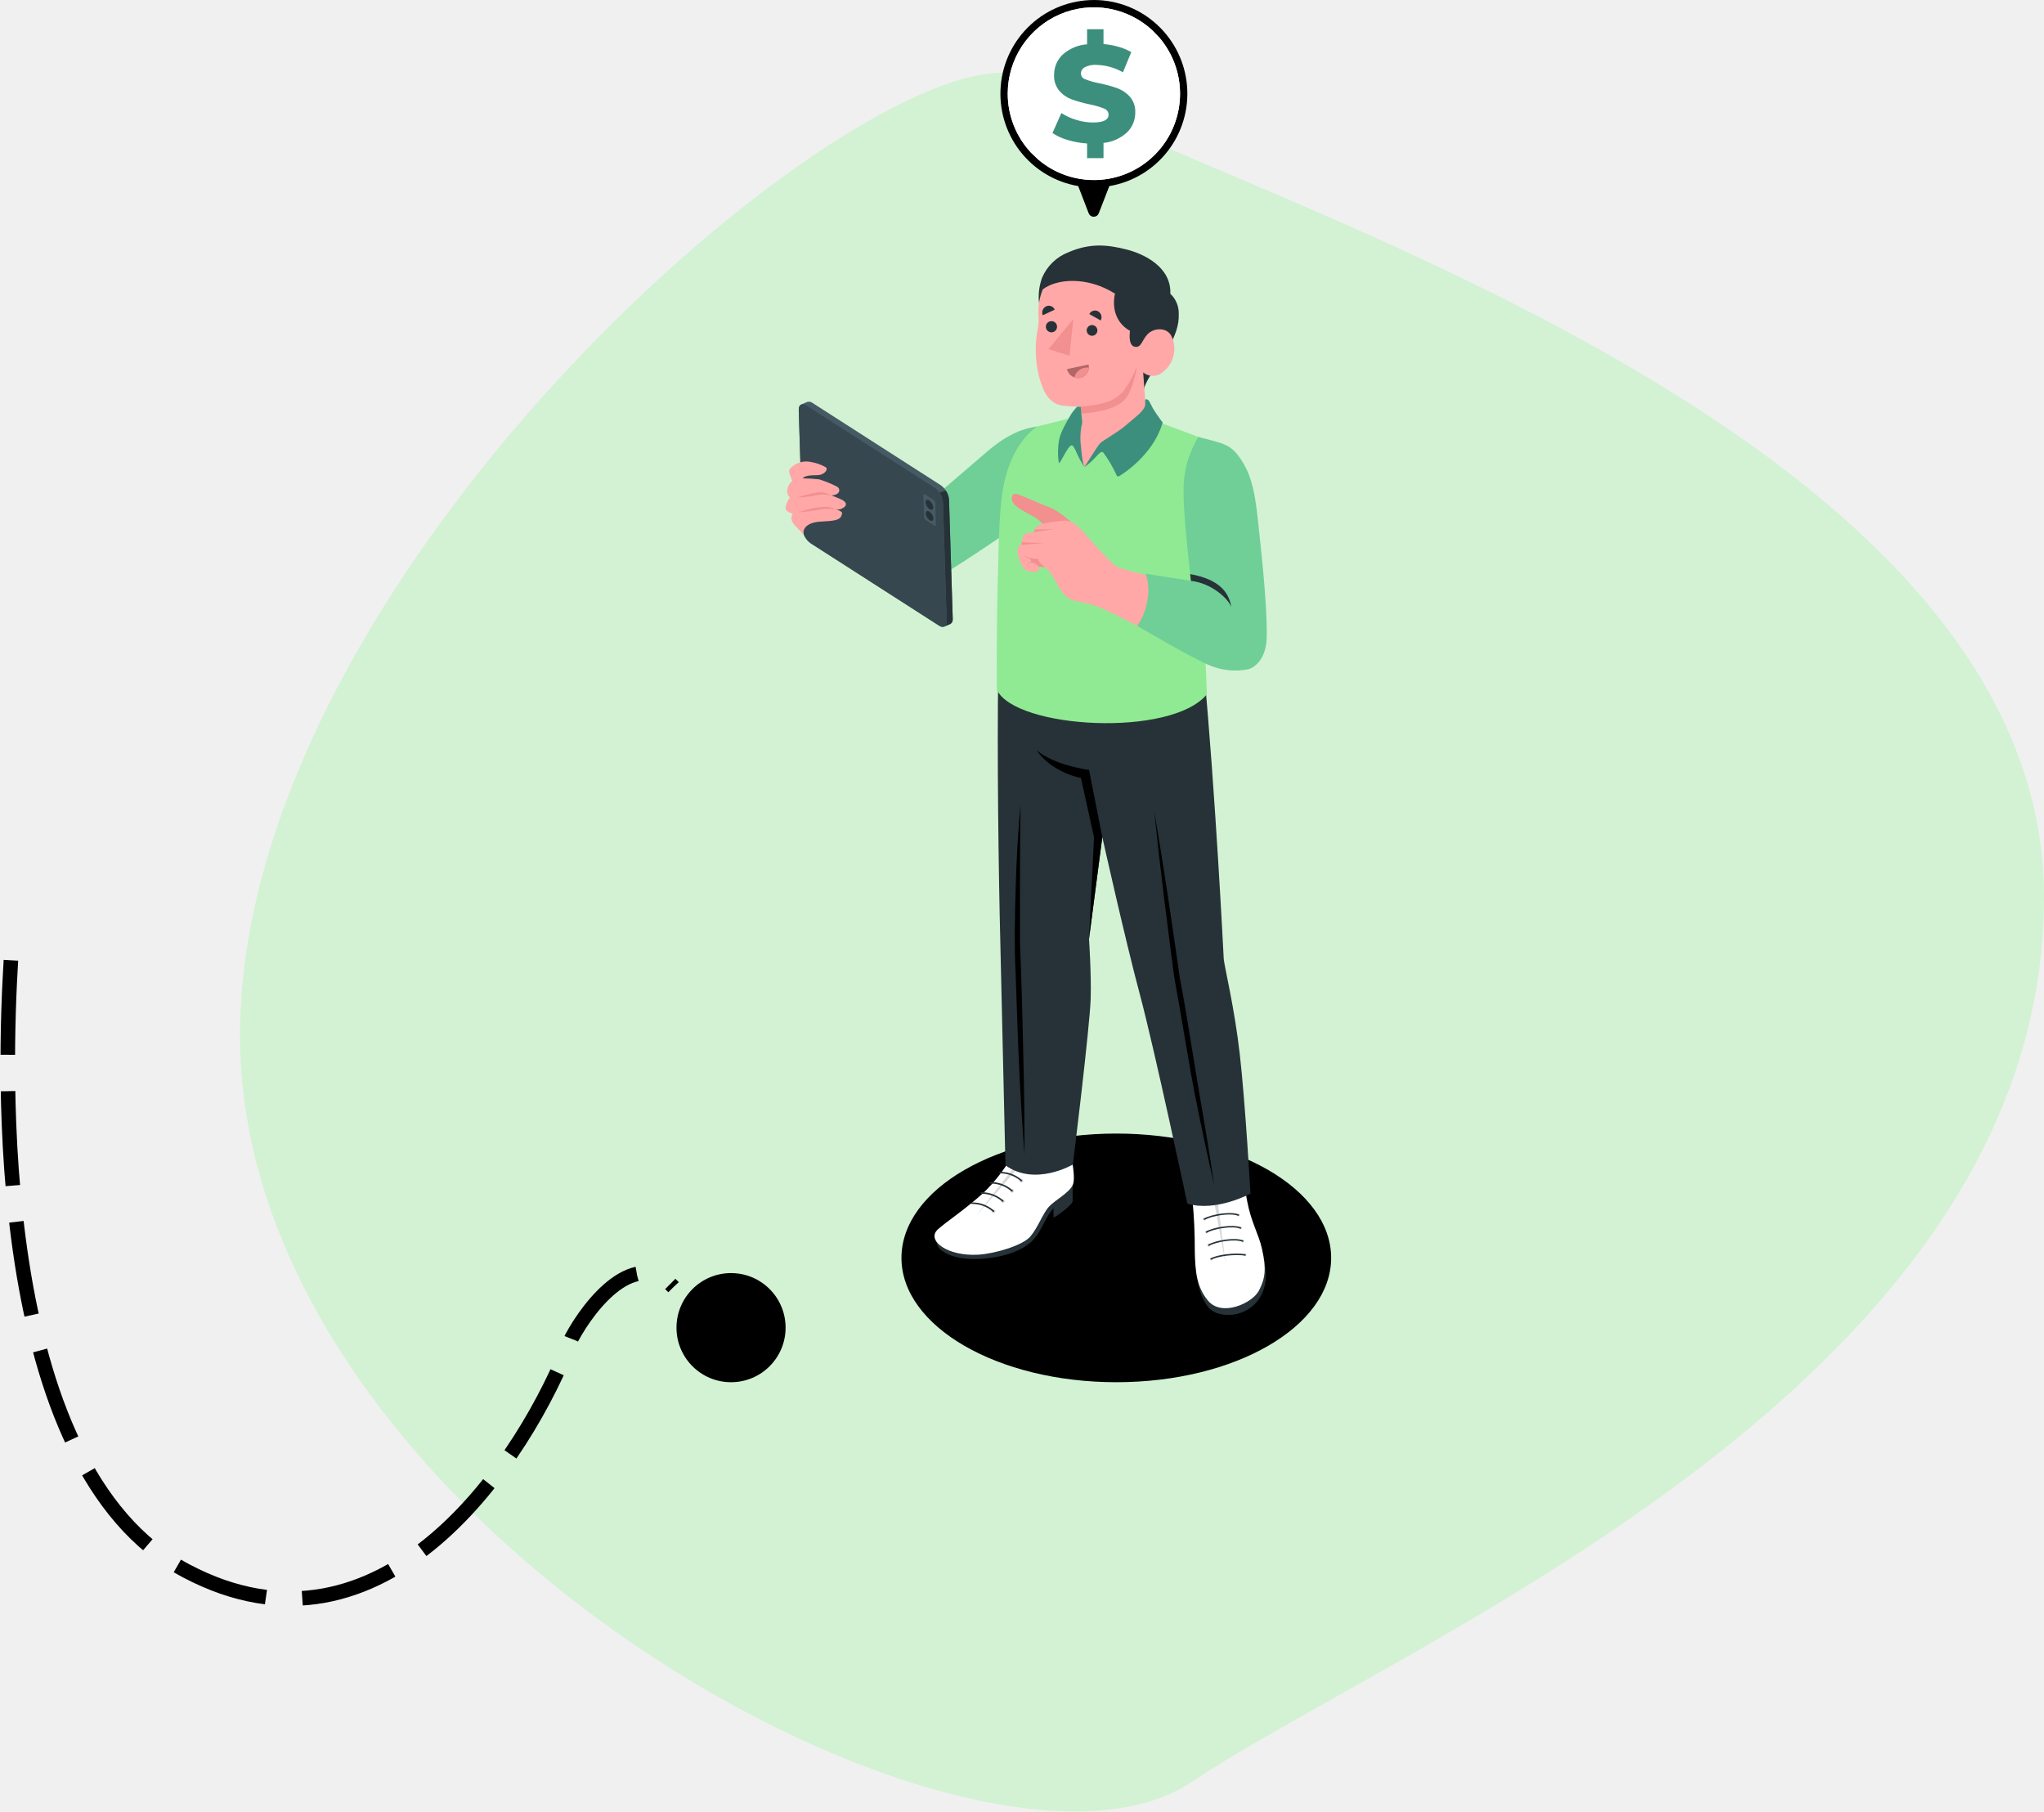
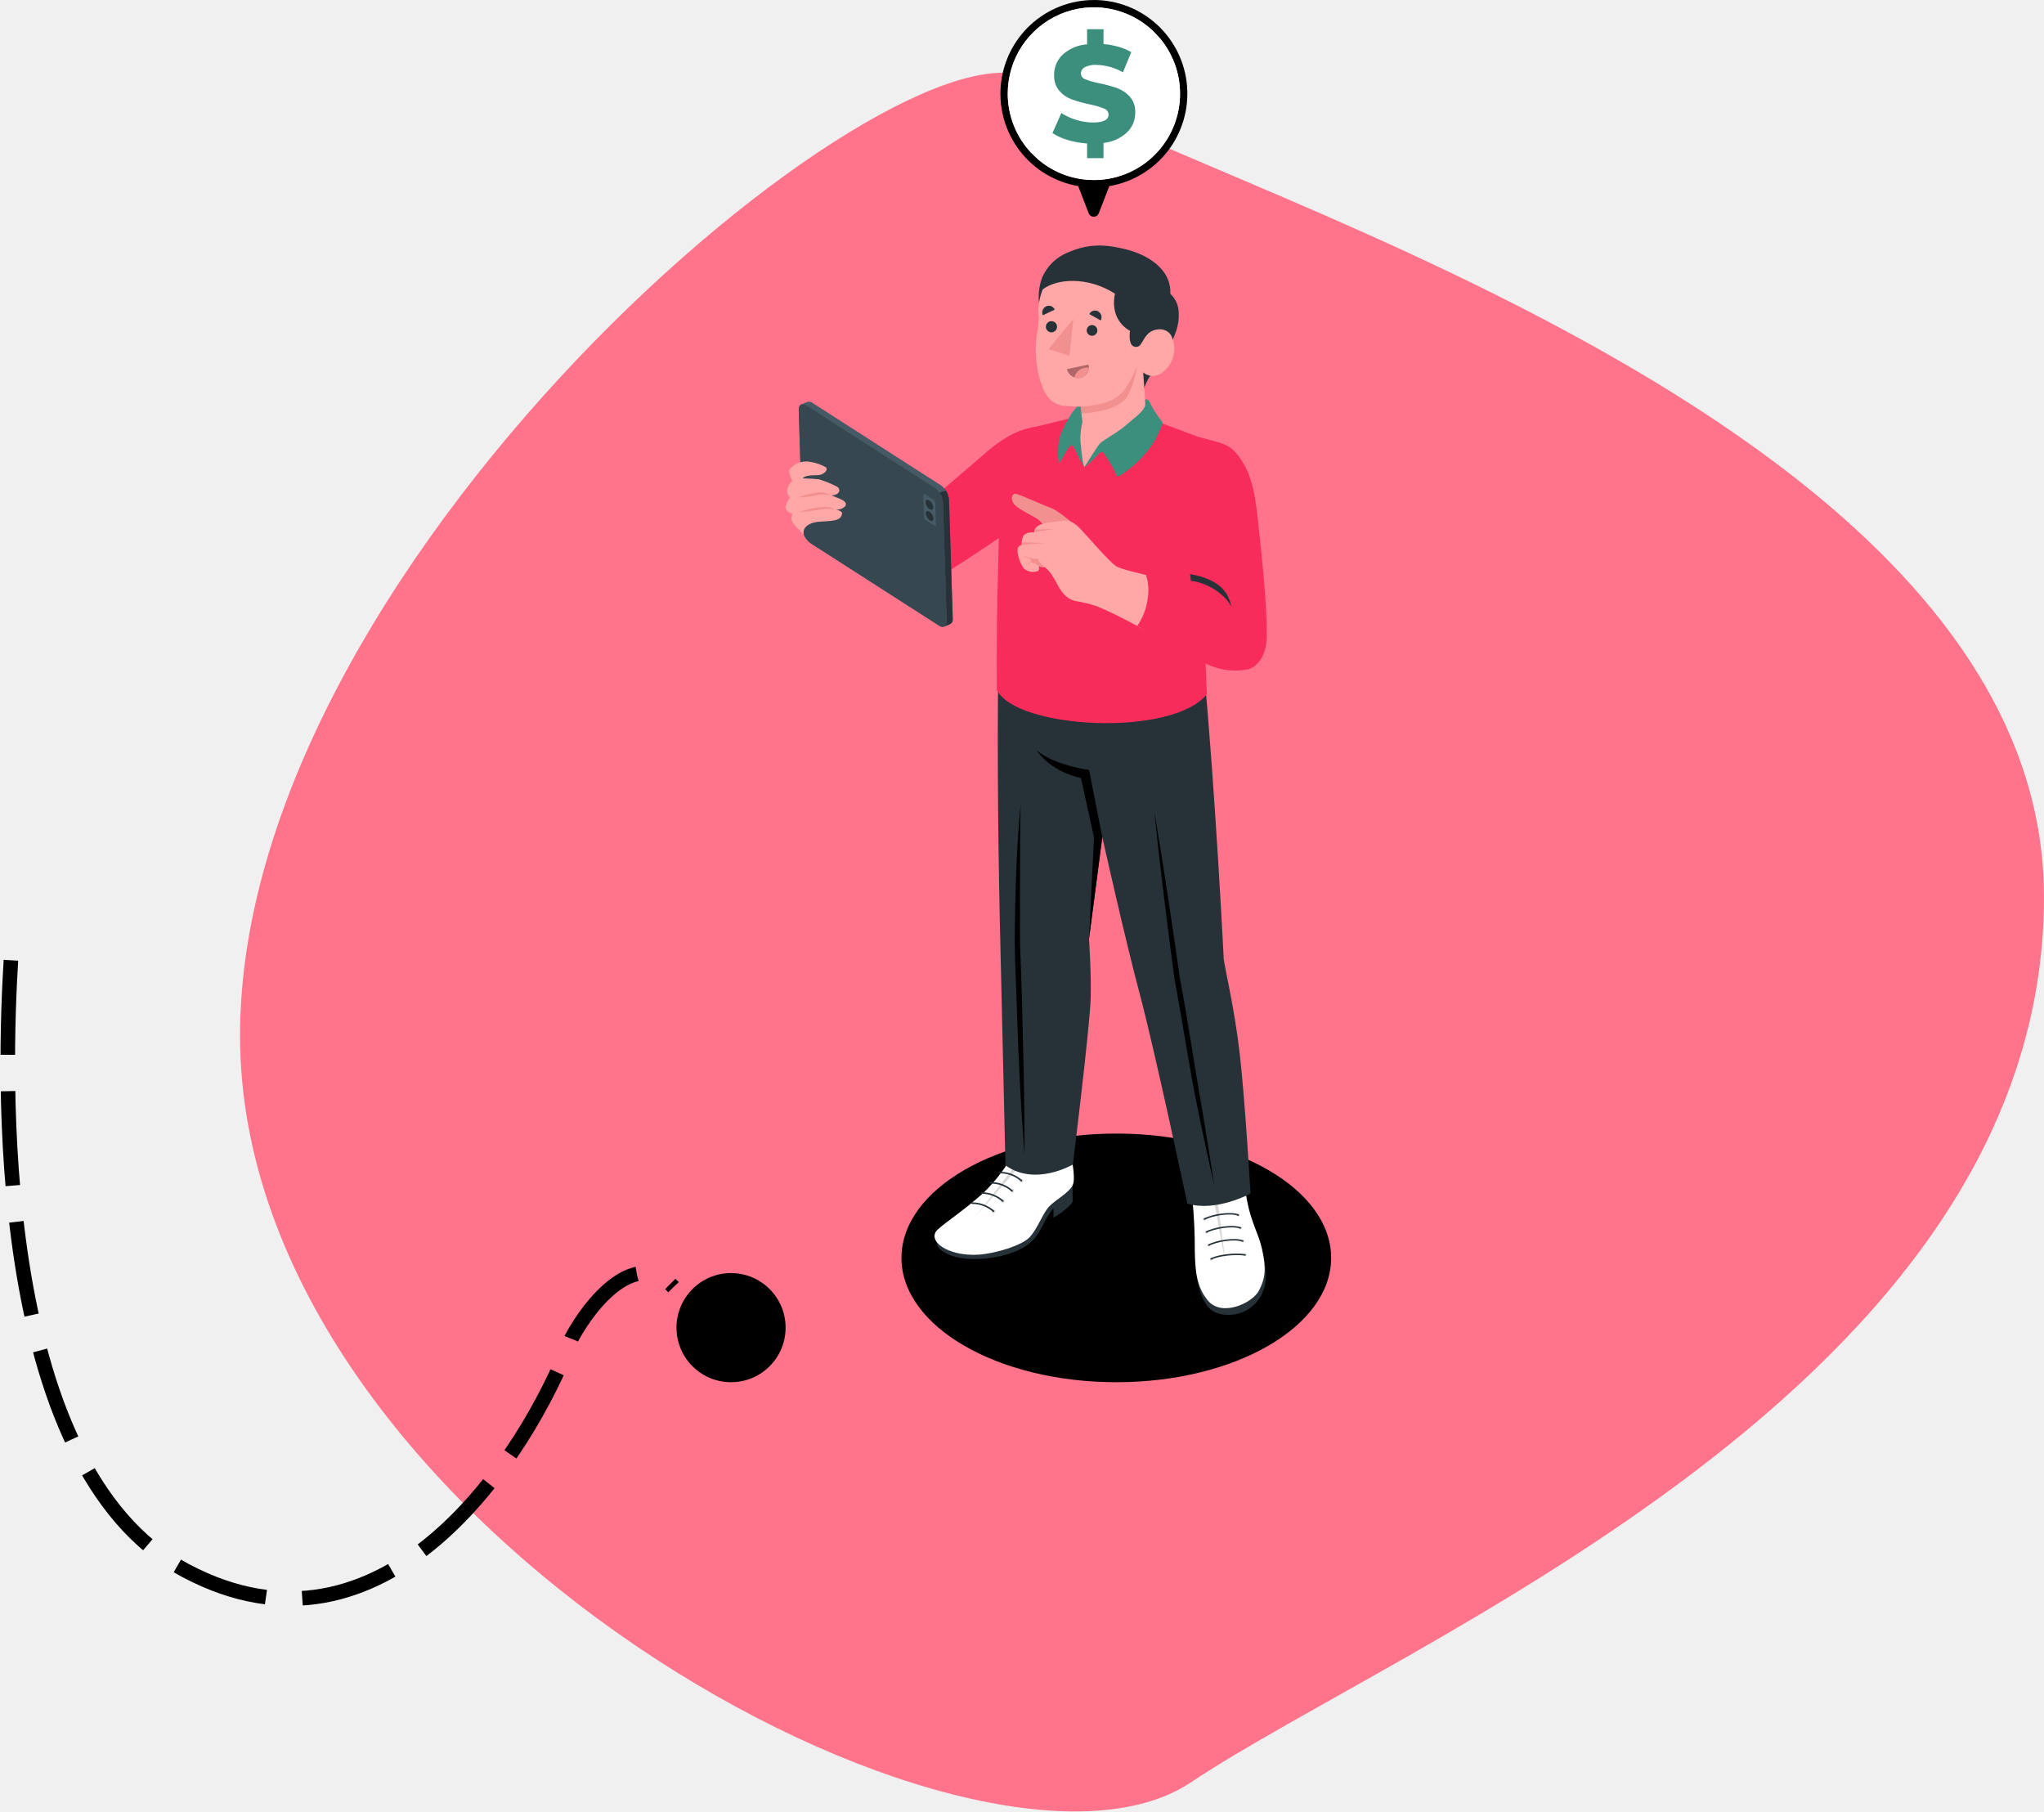
<svg xmlns="http://www.w3.org/2000/svg" width="281" height="249" viewBox="0 0 281 249" fill="none">
-   <path d="M281 123.284C281 190.509 192.933 225.477 163.717 245.006C134.5 264.535 33 209.59 33 142.365C33 75.139 126.5 -1.456 142.75 11.431C159 24.319 281 56.059 281 123.284Z" fill="#D2F2D3" />
+   <path d="M281 123.284C281 190.509 192.933 225.477 163.717 245.006C134.5 264.535 33 209.59 33 142.365C33 75.139 126.5 -1.456 142.75 11.431C159 24.319 281 56.059 281 123.284Z" fill="#FF748B" />
  <path d="M1.501 132C0.667 145.667 -1.617 201.526 25.583 215.926C52.783 230.326 72.25 200.593 78.584 183.926C81.084 179.259 87.383 171.326 92.584 176.926" stroke="black" stroke-width="2" stroke-dasharray="13 5" />
  <circle cx="100.5" cy="182.5" r="7.5" fill="black" />
  <g clip-path="url(#clip0_756_8)">
    <path d="M153.465 190C137.153 190 123.929 182.349 123.929 172.91C123.929 163.472 137.153 155.82 153.465 155.82C169.777 155.82 183 163.472 183 172.91C183 182.349 169.777 190 153.465 190Z" fill="black" />
    <path d="M144.833 167.378L142.512 166.352L143.301 164.731L144.822 166.083L144.833 167.378Z" fill="black" />
    <path d="M147.473 162.898C147.473 162.898 147.443 164.603 147.469 165.092C147.495 165.581 145.363 167.123 144.835 167.378L144.824 166.081C144.343 166.649 143.935 167.276 143.611 167.947C143.204 168.648 142.689 169.973 141.561 170.883C139.887 172.235 137.266 172.937 134.587 173.057C131.908 173.177 130.369 172.552 129.605 171.994C129.281 171.815 129.024 171.534 128.874 171.194C128.724 170.855 128.69 170.475 128.776 170.114C128.958 169.45 147.473 162.898 147.473 162.898Z" fill="#263238" />
    <path d="M140.261 157.666L140.222 156.766C139.728 156.756 139.679 158.061 138.968 159.213C137.933 160.942 136.678 162.53 135.237 163.937C132.54 166.371 130.129 167.905 128.925 169C127.315 170.466 130.185 172.744 134.556 172.464C136.726 172.325 140.572 171.228 141.645 169.97C142.717 168.712 143.367 166.763 144.228 165.848C145.088 164.934 146.942 164.003 147.473 162.898C147.765 162.291 147.597 160.883 147.409 159.684C147.238 158.586 147.189 156.9 146.55 157.044L146.51 157.61C146.254 158.094 145.656 158.894 143.909 159.197C143.038 159.35 140.432 159.451 140.261 157.666Z" fill="white" />
    <path opacity="0.15" d="M142.506 159.256C141.67 159.194 140.768 158.934 140.412 158.204C140.408 158.196 140.401 158.19 140.397 158.181C140.448 158.494 140.425 158.814 140.329 159.116C140.234 159.417 140.069 159.692 139.847 159.919C139.073 160.816 134.185 167.136 134.185 167.136C134.185 167.136 138.74 161.917 139.613 160.934C140.905 159.481 141.317 159.309 142.51 159.258L142.506 159.256Z" fill="black" />
    <path opacity="0.15" d="M141.429 160.929C141.433 160.963 141.444 160.997 141.462 161.027C141.479 161.057 141.502 161.084 141.53 161.105C141.557 161.127 141.589 161.142 141.623 161.151C141.656 161.16 141.691 161.163 141.726 161.158C141.795 161.151 141.858 161.117 141.902 161.063C141.946 161.009 141.967 160.94 141.96 160.871C141.951 160.801 141.914 160.738 141.858 160.695C141.803 160.652 141.732 160.633 141.662 160.642C141.594 160.649 141.53 160.683 141.486 160.737C141.443 160.791 141.422 160.86 141.429 160.929Z" fill="black" />
    <path opacity="0.15" d="M140.15 162.328C140.16 162.398 140.196 162.461 140.252 162.503C140.308 162.546 140.378 162.564 140.448 162.555C140.517 162.548 140.58 162.514 140.624 162.46C140.667 162.406 140.688 162.337 140.681 162.268C140.672 162.199 140.635 162.136 140.579 162.094C140.524 162.051 140.453 162.033 140.384 162.042C140.315 162.048 140.252 162.083 140.208 162.136C140.164 162.19 140.143 162.259 140.15 162.328Z" fill="black" />
    <path opacity="0.15" d="M138.871 163.728C138.88 163.797 138.917 163.86 138.973 163.902C139.028 163.945 139.098 163.963 139.168 163.954C139.237 163.947 139.3 163.913 139.344 163.86C139.388 163.806 139.409 163.737 139.402 163.667C139.392 163.598 139.356 163.535 139.3 163.493C139.244 163.451 139.174 163.432 139.105 163.441C139.036 163.448 138.972 163.482 138.928 163.536C138.885 163.589 138.864 163.659 138.871 163.728Z" fill="black" />
    <path opacity="0.15" d="M137.592 165.127C137.602 165.196 137.639 165.259 137.694 165.301C137.75 165.344 137.82 165.363 137.889 165.354C137.959 165.347 138.022 165.313 138.066 165.259C138.11 165.205 138.131 165.136 138.124 165.067C138.115 164.997 138.078 164.933 138.022 164.89C137.966 164.847 137.896 164.828 137.826 164.837C137.792 164.841 137.758 164.851 137.728 164.867C137.697 164.884 137.671 164.906 137.649 164.933C137.627 164.96 137.611 164.991 137.601 165.024C137.592 165.058 137.588 165.093 137.592 165.127Z" fill="black" />
    <path opacity="0.15" d="M136.314 166.526C136.323 166.596 136.359 166.66 136.415 166.703C136.471 166.746 136.541 166.765 136.611 166.756C136.68 166.749 136.743 166.714 136.787 166.661C136.831 166.607 136.851 166.538 136.844 166.469C136.84 166.434 136.829 166.401 136.811 166.37C136.794 166.34 136.771 166.314 136.743 166.292C136.716 166.271 136.684 166.255 136.651 166.246C136.617 166.237 136.582 166.235 136.547 166.239C136.478 166.246 136.415 166.281 136.371 166.334C136.327 166.388 136.307 166.457 136.314 166.526Z" fill="black" />
    <path d="M141.703 161C141.729 160.998 141.753 160.987 141.771 160.968C141.781 160.959 141.789 160.947 141.794 160.935C141.8 160.922 141.803 160.908 141.803 160.895C141.803 160.881 141.8 160.867 141.794 160.854C141.789 160.842 141.781 160.83 141.771 160.821C140.937 160.074 139.854 159.669 138.736 159.686C138.722 159.686 138.707 159.689 138.694 159.695C138.681 159.701 138.669 159.71 138.66 159.72C138.65 159.731 138.643 159.743 138.638 159.757C138.633 159.771 138.632 159.785 138.633 159.799C138.634 159.814 138.638 159.828 138.645 159.84C138.651 159.853 138.661 159.864 138.672 159.873C138.683 159.882 138.696 159.889 138.71 159.893C138.724 159.896 138.738 159.897 138.753 159.895C139.808 159.889 140.829 160.272 141.622 160.972C141.633 160.982 141.645 160.989 141.659 160.994C141.673 160.999 141.688 161.001 141.703 161Z" fill="#263238" />
    <path d="M140.424 162.397C140.45 162.394 140.474 162.383 140.492 162.365C140.502 162.356 140.51 162.344 140.515 162.331C140.521 162.319 140.523 162.305 140.523 162.291C140.523 162.277 140.521 162.264 140.515 162.251C140.51 162.238 140.502 162.227 140.492 162.217C139.658 161.471 138.574 161.066 137.457 161.082C137.429 161.084 137.403 161.097 137.385 161.118C137.367 161.139 137.357 161.166 137.359 161.194C137.361 161.222 137.375 161.248 137.396 161.266C137.417 161.284 137.445 161.293 137.473 161.291C138.529 161.286 139.55 161.669 140.343 162.368C140.354 162.378 140.367 162.386 140.381 162.391C140.395 162.396 140.409 162.398 140.424 162.397Z" fill="#263238" />
    <path d="M139.145 163.801C139.17 163.799 139.195 163.787 139.213 163.769C139.223 163.759 139.23 163.748 139.236 163.735C139.241 163.722 139.243 163.708 139.243 163.694C139.243 163.681 139.24 163.667 139.234 163.654C139.228 163.642 139.22 163.63 139.21 163.621C138.376 162.874 137.293 162.469 136.175 162.486C136.161 162.486 136.146 162.49 136.133 162.495C136.12 162.501 136.108 162.51 136.099 162.521C136.089 162.531 136.082 162.544 136.077 162.557C136.072 162.571 136.07 162.585 136.072 162.6C136.073 162.614 136.077 162.628 136.084 162.641C136.09 162.653 136.1 162.665 136.111 162.674C136.122 162.682 136.135 162.689 136.149 162.693C136.163 162.697 136.177 162.697 136.191 162.695C137.247 162.69 138.268 163.073 139.061 163.772C139.072 163.782 139.085 163.79 139.1 163.795C139.114 163.8 139.13 163.802 139.145 163.801Z" fill="#263238" />
    <path d="M137.866 165.2C137.892 165.198 137.916 165.187 137.934 165.168C137.944 165.159 137.952 165.147 137.958 165.135C137.963 165.122 137.966 165.108 137.966 165.095C137.966 165.081 137.963 165.067 137.958 165.054C137.952 165.042 137.944 165.03 137.934 165.021C137.101 164.274 136.017 163.869 134.899 163.886C134.871 163.887 134.846 163.9 134.827 163.921C134.809 163.942 134.8 163.969 134.801 163.997C134.804 164.025 134.817 164.051 134.838 164.069C134.86 164.087 134.888 164.097 134.916 164.094C135.971 164.09 136.992 164.473 137.785 165.171C137.796 165.181 137.809 165.189 137.823 165.194C137.837 165.199 137.851 165.201 137.866 165.2Z" fill="#263238" />
    <path d="M136.587 166.599C136.613 166.597 136.637 166.586 136.655 166.568C136.665 166.558 136.673 166.546 136.678 166.534C136.684 166.521 136.687 166.507 136.687 166.493C136.687 166.48 136.684 166.466 136.678 166.453C136.673 166.441 136.665 166.429 136.655 166.419C135.821 165.673 134.738 165.268 133.62 165.285C133.606 165.285 133.591 165.288 133.578 165.294C133.565 165.3 133.553 165.308 133.544 165.319C133.534 165.33 133.527 165.342 133.522 165.356C133.517 165.369 133.516 165.384 133.517 165.398C133.518 165.412 133.522 165.426 133.529 165.439C133.535 165.452 133.545 165.463 133.556 165.472C133.567 165.481 133.58 165.488 133.594 165.491C133.608 165.495 133.622 165.496 133.637 165.494C134.692 165.489 135.713 165.872 136.506 166.57C136.517 166.58 136.53 166.588 136.544 166.593C136.557 166.598 136.572 166.6 136.587 166.599Z" fill="#263238" />
    <path d="M164.454 174.937C164.711 176.988 165.128 178.333 165.957 179.495C166.785 180.657 168.382 180.872 169.585 180.7C170.551 180.571 171.458 180.164 172.199 179.53C172.939 178.896 173.481 178.06 173.758 177.124C174.223 175.747 174.05 174.127 173.6 172.239L164.454 174.937Z" fill="#263238" />
    <path d="M169.989 159.614C170.583 159.625 170.937 162.377 171.457 165.124C172.015 168.067 173.056 169.671 173.489 171.652C174.09 174.398 173.973 175.657 173.081 177.395C172.19 179.134 167.957 181.077 166.055 178.773C164.505 176.896 164.305 174.725 164.255 171.943C164.267 169.583 164.158 167.225 163.927 164.876C163.677 162.804 163.399 160.797 163.897 160.535C163.954 160.838 164.02 161.224 164.081 161.521C164.128 161.751 164.261 162.871 164.592 162.863C164.602 162.601 164.588 162.338 164.548 162.079C164.496 161.845 164.539 161.601 164.667 161.399C164.838 161.224 165.062 161.11 165.303 161.075C165.877 160.923 166.458 160.8 167.044 160.708C167.336 160.665 167.631 160.634 167.926 160.619C168.443 160.57 168.962 160.561 169.479 160.591C169.551 160.609 169.618 160.641 169.676 160.686C169.735 160.732 169.783 160.789 169.817 160.854C169.854 160.955 169.871 161.062 169.869 161.17C169.882 161.362 169.919 161.552 169.98 161.736C170.007 161.816 170.072 161.913 170.155 161.888C170.223 161.868 170.244 161.783 170.24 161.716C170.221 161.38 170.161 161.142 170.12 160.75C170.101 160.571 170.055 160.327 170.041 160.146C170.026 159.965 170.013 159.791 169.989 159.614Z" fill="white" />
    <path opacity="0.15" d="M171.368 172.465C171.372 172.492 171.371 172.519 171.364 172.545C171.358 172.57 171.346 172.595 171.33 172.616C171.314 172.638 171.294 172.656 171.271 172.669C171.248 172.683 171.222 172.691 171.196 172.695C171.142 172.704 171.087 172.692 171.043 172.661C170.998 172.629 170.968 172.582 170.958 172.528C170.954 172.502 170.955 172.475 170.962 172.449C170.968 172.423 170.98 172.399 170.996 172.378C171.012 172.356 171.032 172.338 171.055 172.325C171.078 172.311 171.103 172.302 171.13 172.299C171.183 172.29 171.238 172.302 171.283 172.333C171.327 172.364 171.358 172.412 171.368 172.465Z" fill="black" />
    <path opacity="0.15" d="M171.045 170.56C171.049 170.587 171.047 170.614 171.041 170.64C171.034 170.665 171.023 170.69 171.007 170.711C170.991 170.733 170.971 170.75 170.948 170.764C170.925 170.778 170.899 170.786 170.873 170.79C170.819 170.799 170.764 170.787 170.72 170.755C170.675 170.724 170.645 170.677 170.635 170.623C170.631 170.597 170.632 170.57 170.638 170.544C170.645 170.518 170.657 170.494 170.673 170.473C170.689 170.451 170.709 170.433 170.732 170.42C170.755 170.406 170.78 170.397 170.806 170.394C170.86 170.385 170.915 170.397 170.96 170.428C171.004 170.459 171.035 170.507 171.045 170.56Z" fill="black" />
    <path opacity="0.15" d="M170.74 168.763C170.744 168.789 170.743 168.816 170.736 168.842C170.73 168.868 170.718 168.892 170.702 168.914C170.686 168.935 170.666 168.953 170.643 168.966C170.62 168.98 170.595 168.989 170.568 168.992C170.515 169.001 170.46 168.989 170.415 168.958C170.371 168.927 170.34 168.879 170.33 168.826C170.327 168.8 170.328 168.773 170.334 168.747C170.341 168.721 170.352 168.696 170.368 168.675C170.384 168.654 170.405 168.636 170.427 168.622C170.45 168.609 170.476 168.6 170.502 168.596C170.556 168.587 170.611 168.6 170.655 168.631C170.7 168.662 170.73 168.709 170.74 168.763Z" fill="black" />
    <path opacity="0.15" d="M170.44 166.99C170.444 167.016 170.443 167.043 170.436 167.069C170.43 167.095 170.418 167.119 170.402 167.141C170.386 167.162 170.366 167.18 170.343 167.194C170.32 167.207 170.295 167.216 170.268 167.22C170.215 167.229 170.16 167.216 170.115 167.185C170.071 167.154 170.04 167.107 170.031 167.053C170.027 167.027 170.028 167 170.034 166.974C170.041 166.948 170.052 166.924 170.068 166.902C170.084 166.881 170.105 166.863 170.128 166.849C170.151 166.836 170.176 166.827 170.202 166.824C170.256 166.815 170.311 166.827 170.355 166.858C170.4 166.889 170.43 166.937 170.44 166.99Z" fill="black" />
    <path opacity="0.15" d="M165.782 167.548C165.786 167.575 165.785 167.602 165.778 167.628C165.772 167.654 165.76 167.678 165.744 167.699C165.728 167.721 165.708 167.739 165.685 167.752C165.662 167.766 165.637 167.774 165.61 167.778C165.557 167.787 165.502 167.774 165.457 167.743C165.413 167.712 165.382 167.664 165.372 167.611C165.369 167.585 165.37 167.558 165.376 167.532C165.383 167.506 165.394 167.481 165.41 167.46C165.426 167.439 165.447 167.421 165.469 167.407C165.492 167.394 165.518 167.385 165.544 167.381C165.598 167.372 165.653 167.385 165.697 167.416C165.742 167.447 165.772 167.495 165.782 167.548Z" fill="black" />
    <path opacity="0.15" d="M166.085 169.333C166.089 169.36 166.087 169.387 166.081 169.413C166.074 169.439 166.063 169.463 166.047 169.484C166.031 169.506 166.011 169.524 165.988 169.537C165.965 169.551 165.939 169.559 165.913 169.563C165.859 169.572 165.804 169.56 165.76 169.528C165.716 169.497 165.685 169.45 165.675 169.396C165.671 169.37 165.673 169.343 165.679 169.317C165.686 169.291 165.697 169.267 165.713 169.246C165.729 169.224 165.749 169.206 165.772 169.193C165.795 169.179 165.821 169.17 165.847 169.167C165.9 169.158 165.955 169.17 166 169.201C166.044 169.232 166.075 169.28 166.085 169.333Z" fill="black" />
    <path opacity="0.15" d="M166.389 171.131C166.393 171.158 166.392 171.185 166.385 171.211C166.379 171.236 166.367 171.261 166.351 171.282C166.335 171.303 166.315 171.321 166.292 171.335C166.269 171.348 166.244 171.357 166.218 171.361C166.164 171.37 166.109 171.358 166.065 171.326C166.02 171.295 165.99 171.248 165.98 171.194C165.976 171.168 165.977 171.141 165.984 171.115C165.99 171.089 166.002 171.065 166.018 171.043C166.034 171.022 166.054 171.004 166.077 170.99C166.1 170.977 166.125 170.968 166.152 170.964C166.205 170.955 166.26 170.968 166.305 170.999C166.349 171.03 166.38 171.078 166.389 171.131Z" fill="black" />
    <path opacity="0.15" d="M166.715 173.037C166.719 173.064 166.717 173.091 166.711 173.117C166.704 173.142 166.692 173.167 166.676 173.188C166.661 173.209 166.64 173.227 166.618 173.241C166.595 173.255 166.569 173.263 166.543 173.267C166.489 173.276 166.434 173.264 166.39 173.232C166.345 173.201 166.315 173.154 166.305 173.1C166.301 173.074 166.302 173.047 166.308 173.021C166.315 172.995 166.327 172.971 166.343 172.949C166.359 172.928 166.379 172.91 166.402 172.896C166.425 172.883 166.45 172.874 166.476 172.87C166.53 172.861 166.585 172.874 166.63 172.905C166.674 172.936 166.705 172.984 166.715 173.037Z" fill="black" />
    <path opacity="0.15" d="M168.51 173.839L166.052 160.557L166.814 160.5L168.51 173.839Z" fill="black" />
    <path d="M171.181 172.599C171.171 172.6 171.16 172.6 171.149 172.599C169.765 172.385 167.444 172.656 166.56 173.146C166.536 173.16 166.507 173.163 166.48 173.156C166.454 173.149 166.431 173.131 166.417 173.107C166.41 173.095 166.405 173.082 166.404 173.069C166.402 173.056 166.403 173.042 166.407 173.029C166.41 173.016 166.416 173.004 166.425 172.993C166.433 172.983 166.444 172.974 166.456 172.968C167.393 172.451 169.734 172.173 171.182 172.398C171.209 172.401 171.233 172.415 171.249 172.437C171.266 172.458 171.273 172.485 171.27 172.512C171.266 172.534 171.256 172.554 171.24 172.57C171.224 172.586 171.203 172.596 171.181 172.599Z" fill="#263238" />
    <path d="M170.857 170.693C170.838 170.696 170.82 170.694 170.802 170.687C169.729 170.269 167.245 170.684 166.235 171.24C166.21 171.254 166.182 171.257 166.155 171.25C166.128 171.243 166.106 171.225 166.091 171.201C166.085 171.19 166.08 171.177 166.079 171.163C166.077 171.15 166.078 171.136 166.082 171.124C166.085 171.111 166.092 171.098 166.1 171.088C166.109 171.077 166.119 171.069 166.131 171.063C167.185 170.481 169.749 170.056 170.88 170.498C170.892 170.503 170.904 170.51 170.913 170.519C170.923 170.528 170.931 170.54 170.936 170.552C170.941 170.564 170.944 170.578 170.944 170.591C170.944 170.605 170.942 170.618 170.937 170.63C170.93 170.647 170.919 170.661 170.905 170.672C170.891 170.683 170.874 170.691 170.857 170.693Z" fill="#263238" />
    <path d="M170.552 168.896C170.532 168.899 170.513 168.897 170.494 168.89C169.421 168.472 166.938 168.886 165.927 169.442C165.916 169.449 165.902 169.454 165.889 169.456C165.875 169.457 165.861 169.456 165.848 169.453C165.835 169.449 165.822 169.443 165.811 169.435C165.8 169.426 165.791 169.416 165.784 169.404C165.777 169.392 165.773 169.379 165.771 169.366C165.769 169.353 165.77 169.339 165.774 169.326C165.778 169.313 165.784 169.301 165.792 169.29C165.801 169.28 165.811 169.271 165.823 169.265C166.876 168.683 169.44 168.258 170.572 168.7C170.584 168.705 170.596 168.712 170.606 168.722C170.615 168.731 170.623 168.742 170.628 168.754C170.634 168.767 170.637 168.78 170.637 168.794C170.637 168.807 170.634 168.82 170.629 168.833C170.623 168.849 170.612 168.863 170.599 168.874C170.585 168.886 170.569 168.893 170.552 168.896Z" fill="#263238" />
    <path d="M170.252 167.123C170.234 167.126 170.215 167.124 170.198 167.117C169.125 166.698 166.641 167.113 165.63 167.67C165.606 167.684 165.577 167.687 165.551 167.68C165.524 167.673 165.501 167.655 165.487 167.631C165.48 167.619 165.476 167.607 165.474 167.593C165.472 167.58 165.473 167.566 165.477 167.553C165.481 167.54 165.487 167.528 165.495 167.518C165.504 167.507 165.514 167.498 165.526 167.492C166.58 166.911 169.143 166.485 170.275 166.927C170.288 166.932 170.299 166.939 170.309 166.949C170.318 166.958 170.326 166.969 170.332 166.982C170.337 166.994 170.34 167.007 170.34 167.021C170.34 167.034 170.337 167.047 170.332 167.06C170.325 167.076 170.315 167.091 170.3 167.102C170.286 167.113 170.27 167.12 170.252 167.123Z" fill="#263238" />
    <path d="M165.491 91.926C167.087 108.815 168.234 131.824 168.234 131.824C168.375 133.107 169.717 138.568 170.438 144.893C171.2 151.566 171.913 164.072 171.913 164.072C171.913 164.072 167.139 166.654 163.229 165.445C163.229 165.445 158.774 144.426 156.673 136.58C154.683 129.154 151.541 115.072 151.541 115.072L149.712 129.075C149.712 129.075 150.043 133.891 149.941 137.264C149.822 141.188 147.498 160.072 147.498 160.072C147.498 160.072 142.31 163.139 138.226 160.187C138.226 160.187 137.641 134.338 137.522 129.62C137.281 120.13 137.053 103.728 137.241 91.776L165.491 91.926Z" fill="#263238" />
    <path d="M158.679 111.483C159.096 115.531 159.555 119.573 160.054 123.612C160.299 125.631 160.553 127.65 160.817 129.667L161.211 132.693L161.415 134.205C161.479 134.71 161.591 135.207 161.677 135.708C162.416 139.71 163.567 146.981 164.368 150.975C165.17 154.969 166.018 158.949 166.922 162.921C166.327 158.894 165.679 154.878 164.978 150.873C164.281 146.867 163.175 139.592 162.415 135.596C162.326 135.095 162.211 134.599 162.144 134.095L161.933 132.586L161.5 129.567C161.211 127.555 160.914 125.544 160.608 123.535C160.006 119.512 159.363 115.495 158.679 111.483Z" fill="black" />
    <path d="M140.314 110.606C139.928 114.394 139.748 118.197 139.631 121.997C139.53 125.792 139.412 129.613 139.609 133.408C139.752 137.207 139.94 143.576 140.137 147.373C140.324 151.17 140.56 154.965 140.845 158.759C140.856 154.955 140.817 151.154 140.73 147.356C140.654 143.557 140.501 137.189 140.368 133.392L140.257 130.545L140.229 129.834V129.127L140.226 127.703L140.223 122.005L140.242 116.307C140.24 114.406 140.277 112.508 140.314 110.606Z" fill="black" />
    <path d="M151.539 115.072L149.718 105.835C149.718 105.835 144.989 105.233 142.542 103.154C142.542 103.154 144.14 105.925 148.605 106.957L150.402 115.114L149.71 129.075L151.539 115.072Z" fill="black" />
-     <path d="M142.54 58.629C140.911 58.885 138.749 59.441 135.59 62.175C131.544 65.676 125.511 70.816 125.511 70.816L111.601 65.691L111.257 73.418C111.257 73.418 121.152 78.665 124.486 79.961C126.978 80.929 128.043 79.961 130.765 78.268C135.008 75.628 140.375 71.852 140.375 71.852L142.54 58.629Z" fill="#6FCF97" />
+     <path d="M142.54 58.629C140.911 58.885 138.749 59.441 135.59 62.175C131.544 65.676 125.511 70.816 125.511 70.816L111.601 65.691L111.257 73.418C111.257 73.418 121.152 78.665 124.486 79.961C126.978 80.929 128.043 79.961 130.765 78.268C135.008 75.628 140.375 71.852 140.375 71.852L142.54 58.629Z" fill="#F72C5B" />
    <path d="M110.18 55.602L110.166 55.6L110.997 55.239V55.248C111.116 55.213 111.241 55.207 111.362 55.231C111.483 55.254 111.597 55.306 111.695 55.383L129.338 66.704C129.659 66.934 129.926 67.231 130.121 67.574C130.316 67.918 130.434 68.3 130.468 68.693L130.978 85.039C131.002 85.179 130.984 85.323 130.925 85.452C130.866 85.581 130.77 85.69 130.649 85.763L130.654 85.767L129.795 86.138V86.13C129.675 86.167 129.549 86.174 129.426 86.151C129.303 86.127 129.188 86.075 129.09 85.997L111.444 74.678C111.123 74.448 110.856 74.151 110.661 73.807C110.466 73.464 110.348 73.082 110.314 72.688C110.214 69.474 109.903 59.555 109.804 56.342C109.797 55.939 109.944 55.684 110.18 55.602Z" fill="#455A64" />
    <path d="M129.147 67.715C129.427 68.11 129.594 68.573 129.633 69.056L130.145 85.397C130.167 85.533 130.15 85.672 130.097 85.799C130.043 85.926 129.956 86.035 129.844 86.114L130.649 85.77L130.644 85.761C130.86 85.665 130.988 85.417 130.976 85.039L130.466 68.692C130.431 68.24 130.279 67.805 130.026 67.429L129.147 67.715Z" fill="#263238" />
    <path d="M130.145 85.399L129.635 69.054C129.601 68.66 129.482 68.278 129.287 67.935C129.092 67.591 128.826 67.294 128.505 67.064L110.858 55.741C110.257 55.356 109.787 55.627 109.809 56.338C109.908 59.552 110.219 69.472 110.318 72.684C110.352 73.078 110.471 73.459 110.666 73.803C110.861 74.146 111.128 74.444 111.448 74.674L129.095 85.993C129.696 86.381 130.167 86.113 130.145 85.399Z" fill="#37474F" />
    <path d="M128.662 72.144L128.567 69.085C128.56 69.011 128.538 68.94 128.501 68.875C128.465 68.811 128.415 68.755 128.355 68.712L127.14 67.936C127.025 67.864 126.939 67.914 126.943 68.05C126.962 68.652 127.02 70.509 127.038 71.11C127.045 71.184 127.067 71.255 127.104 71.319C127.14 71.383 127.19 71.439 127.25 71.482L128.466 72.258C128.578 72.328 128.666 72.278 128.662 72.144Z" fill="#455A64" />
    <path d="M128.295 69.725C128.275 69.54 128.217 69.362 128.123 69.202C128.028 69.042 127.901 68.905 127.749 68.799C127.458 68.612 127.23 68.726 127.241 69.051C127.26 69.236 127.319 69.414 127.413 69.574C127.507 69.734 127.635 69.872 127.787 69.978C128.078 70.163 128.305 70.05 128.295 69.725Z" fill="#263238" />
    <path d="M128.326 71.263C128.307 71.078 128.248 70.9 128.154 70.74C128.06 70.58 127.932 70.442 127.78 70.336C127.489 70.151 127.261 70.264 127.272 70.59C127.291 70.774 127.35 70.952 127.444 71.112C127.538 71.272 127.666 71.409 127.818 71.515C128.109 71.701 128.336 71.588 128.326 71.263Z" fill="#263238" />
    <path d="M108.771 65.739C108.33 64.659 108.42 64.551 108.889 64.165C109.248 63.854 109.675 63.633 110.136 63.52C110.596 63.407 111.077 63.406 111.538 63.516C112.239 63.636 112.913 63.877 113.532 64.228C113.898 64.543 113.334 65.338 112.222 65.324C110.469 65.301 110.372 65.757 110.372 65.757C111.119 65.762 111.866 65.807 112.609 65.891C113.417 66.144 114.204 66.462 114.962 66.841C115.637 67.119 115.56 68.058 114.297 68.087L115.534 68.599C116.4 68.957 116.592 69.509 115.753 69.899C115.478 70.036 115.165 70.077 114.865 70.014C114.865 70.014 115.824 70.243 115.768 70.565C115.608 71.493 114.958 71.592 112.887 71.694C110.912 71.791 110.296 72.696 110.5 73.474C110.5 73.474 109.858 72.862 109.304 72.246C108.899 71.795 108.577 71.32 108.976 70.614C108.976 70.614 107.916 70.384 108.006 69.714C108.105 69.231 108.305 68.774 108.594 68.374C108.43 68.222 108.312 68.026 108.255 67.81C108.198 67.594 108.203 67.365 108.27 67.152C108.366 66.736 108.597 66.365 108.926 66.094L108.771 65.739Z" fill="#FFA8A7" />
    <path d="M114.297 68.087C113.932 67.915 113.551 67.781 113.16 67.685C112.752 67.651 112.342 67.681 111.944 67.774C111.163 67.912 110.395 68.114 109.648 68.381C110.439 68.36 111.227 68.273 112.003 68.12C112.374 68.031 112.751 67.976 113.131 67.956C113.494 67.979 113.901 68.069 114.297 68.087Z" fill="#F28F8F" />
    <path d="M114.865 70.012C114.482 69.796 114.051 69.679 113.611 69.672C113.178 69.663 112.745 69.694 112.317 69.766C111.471 69.897 110.64 70.116 109.838 70.42C110.688 70.361 111.533 70.258 112.372 70.113C113.189 69.924 114.035 69.889 114.865 70.012Z" fill="#F28F8F" />
-     <path d="M165.162 60.218C165.162 60.218 167.715 62.62 166.854 68.931C166.105 74.422 165.705 79.033 165.582 81.17C165.392 84.444 165.919 95.436 165.919 95.436C161.046 101.397 139.66 100.19 137.046 94.839C137.046 94.839 136.969 87.009 137.172 79.687C137.321 74.325 137.349 69.238 138.106 66.097C139.121 61.891 140.963 59.835 142.54 58.628L149.535 56.898L155.905 56.756L165.162 60.218Z" fill="#90EA93" />
+     <path d="M165.162 60.218C165.162 60.218 167.715 62.62 166.854 68.931C166.105 74.422 165.705 79.033 165.582 81.17C165.392 84.444 165.919 95.436 165.919 95.436C161.046 101.397 139.66 100.19 137.046 94.839C137.046 94.839 136.969 87.009 137.172 79.687C137.321 74.325 137.349 69.238 138.106 66.097C139.121 61.891 140.963 59.835 142.54 58.628L149.535 56.898L155.905 56.756L165.162 60.218Z" fill="#F72C5B" />
    <path d="M157.128 53.972C157.52 51.868 159.648 49.7 160.621 47.874C161.559 46.115 162.123 44.747 162.047 43.078C162.054 42.573 161.954 42.072 161.756 41.608C161.557 41.144 161.263 40.727 160.893 40.385C161.04 36.772 157.4 34.949 154.953 34.316C152.108 33.581 149.781 33.423 146.858 34.686C146.058 34.998 145.328 35.467 144.71 36.065C144.093 36.664 143.601 37.379 143.263 38.17C142.859 39.281 142.715 40.469 142.841 41.645C142.906 41.876 143.009 42.093 143.148 42.289C143.232 42.374 143.219 42.668 143.242 42.784C143.289 43.121 143.408 43.444 143.59 43.73C143.891 44.192 144.3 44.574 144.781 44.842C146.324 45.609 148.039 45.878 149.706 46.253L151.687 46.697C151.801 46.723 152.401 46.769 152.471 46.873L157.128 53.972Z" fill="#263238" />
    <path d="M159.642 51.306C159.273 51.563 158.83 51.692 158.381 51.671C157.933 51.65 157.503 51.482 157.16 51.191L157.618 57.536C156.41 60.397 152.954 59.214 149.076 64.208C149.076 64.208 147.795 62.151 148.782 58.036L148.567 55.905C147.731 55.899 146.896 55.848 146.065 55.753C144.295 55.502 143.384 53.944 142.814 51.614C142.309 49.524 142.257 47.35 142.662 45.238C142.781 44.668 142.82 44.083 142.776 43.502C142.676 42.234 142.872 40.961 143.349 39.783C145.189 38.344 149.399 37.913 153.279 40.362C152.79 42.692 153.666 44.558 155.348 45.475C155.259 46.107 155.155 47.698 156.19 47.685C156.935 47.676 157.001 46.739 157.779 45.926C158.573 45.096 160.348 44.919 161.02 46.148C161.456 47.028 161.557 48.038 161.303 48.988C161.05 49.938 160.459 50.762 159.642 51.306Z" fill="#FFA8A7" />
    <path d="M147.546 43.871L144.143 47.985L147.029 48.904L147.546 43.871Z" fill="#F28F8F" />
    <path d="M149.752 43.172L151.324 44.053C151.438 43.837 151.464 43.586 151.397 43.351C151.33 43.116 151.175 42.916 150.964 42.794C150.86 42.736 150.746 42.7 150.628 42.688C150.51 42.676 150.391 42.688 150.278 42.724C150.164 42.759 150.059 42.817 149.969 42.894C149.879 42.971 149.805 43.066 149.752 43.172Z" fill="#263238" />
    <path d="M143.353 43.339L144.998 42.569C144.953 42.459 144.887 42.36 144.803 42.277C144.718 42.194 144.618 42.129 144.508 42.086C144.397 42.043 144.28 42.023 144.161 42.027C144.043 42.031 143.927 42.059 143.82 42.11C143.6 42.216 143.429 42.403 143.342 42.631C143.255 42.86 143.259 43.113 143.353 43.339Z" fill="#263238" />
    <path d="M148.567 55.907C151.191 55.639 153.266 55.363 154.661 53.483C155.311 52.515 155.856 51.481 156.288 50.398C156.102 51.746 155.702 53.056 155.103 54.279C154.425 55.484 152.77 56.563 148.658 56.852L148.567 55.907Z" fill="#F28F8F" />
    <path d="M149.394 45.356C149.381 45.501 149.412 45.645 149.481 45.773C149.55 45.9 149.655 46.004 149.782 46.072C149.91 46.14 150.055 46.169 150.199 46.156C150.343 46.142 150.479 46.086 150.592 45.995C150.704 45.904 150.788 45.782 150.832 45.644C150.875 45.505 150.878 45.358 150.838 45.218C150.799 45.079 150.719 44.954 150.61 44.859C150.5 44.765 150.365 44.705 150.222 44.686C150.124 44.675 150.024 44.684 149.929 44.712C149.834 44.74 149.746 44.786 149.669 44.848C149.592 44.911 149.528 44.988 149.481 45.075C149.433 45.162 149.404 45.258 149.394 45.356Z" fill="#263238" />
    <path d="M149.648 50.105L146.675 50.737C146.77 51.138 147.016 51.487 147.361 51.71C147.707 51.934 148.125 52.015 148.529 51.937C148.725 51.894 148.91 51.812 149.073 51.696C149.236 51.58 149.374 51.431 149.479 51.26C149.583 51.089 149.652 50.899 149.681 50.7C149.711 50.502 149.699 50.299 149.648 50.105Z" fill="#B16668" />
    <path d="M147.692 51.871C147.802 51.442 148.067 51.069 148.435 50.824C148.802 50.578 149.247 50.477 149.685 50.539C149.676 50.868 149.558 51.185 149.348 51.438C149.138 51.691 148.85 51.867 148.529 51.936C148.249 51.994 147.959 51.971 147.692 51.871Z" fill="#F28F8F" />
    <path d="M144.609 44.148C144.457 44.136 144.304 44.17 144.171 44.245C144.038 44.321 143.93 44.435 143.862 44.572C143.794 44.71 143.769 44.864 143.789 45.016C143.809 45.168 143.875 45.311 143.977 45.425C144.078 45.54 144.212 45.621 144.36 45.659C144.509 45.697 144.665 45.689 144.809 45.637C144.953 45.585 145.078 45.491 145.168 45.367C145.258 45.244 145.31 45.096 145.315 44.942C145.326 44.743 145.258 44.548 145.125 44.4C144.993 44.251 144.808 44.16 144.609 44.148Z" fill="#263238" />
    <path d="M149.076 64.21C149.589 63.851 150.063 63.44 150.491 62.983C151.121 62.288 151.421 61.969 151.672 62.2C152.327 63.082 152.891 64.028 153.356 65.024C153.643 65.65 153.589 65.649 154.448 65.063C155.957 64.027 157.269 62.73 158.324 61.233C158.987 60.271 159.5 59.214 159.845 58.098C159.845 58.098 158.845 56.744 158.55 56.226C157.98 55.225 157.998 54.809 157.428 54.903L157.441 55.614C157.352 56.494 156.097 57.298 154.883 58.372C153.67 59.446 151.701 60.477 151.239 60.935C150.901 61.267 149.076 64.21 149.076 64.21Z" fill="#3C8F7C" />
    <path d="M145.558 63.617C145.7 63.973 146.804 61.159 147.363 61.211C147.632 61.23 148.153 62.609 148.436 63.125C148.72 63.641 148.888 63.884 149.076 64.21C148.729 63.371 148.608 61.199 148.534 60.636C148.502 59.763 148.585 58.889 148.782 58.038L148.568 55.907C148.42 55.916 148.249 55.907 148.062 55.912C147.783 56.212 147.526 56.532 147.292 56.868C146.756 57.769 145.771 59.405 145.604 60.477C145.412 61.514 145.397 62.576 145.558 63.617Z" fill="#3C8F7C" />
    <path d="M147.243 71.722C145.665 70.431 144.864 69.924 144.114 69.675C143.363 69.426 140.743 68.195 139.731 67.895C139.089 67.705 138.78 68.727 139.576 69.474C140.188 70.048 141.809 70.84 142.519 71.27C143.228 71.7 144.575 73.497 144.575 73.497L147.243 71.722Z" fill="#F28F8F" />
    <path d="M171.634 66.436C170.815 62.709 169.094 61.217 165.2 60.589C162.344 63.869 163.178 71.713 163.178 71.713L163.995 80.386C163.995 80.386 154.495 78.574 153.423 77.819C152.351 77.064 149.529 73.744 148.579 72.746C147.285 71.387 146.606 71.531 145.915 71.605C143.65 71.842 143.148 72.011 142.659 72.293C142.514 72.385 142.394 72.511 142.311 72.661C142.227 72.811 142.183 72.98 142.182 73.151C141.581 73.199 140.688 73.141 140.529 74.119C140.468 74.376 140.445 74.64 140.459 74.904C140.306 74.923 140.165 74.996 140.061 75.11C139.538 75.664 140.302 77.698 140.823 78.209C141.05 78.385 141.313 78.508 141.593 78.571C141.874 78.633 142.164 78.632 142.444 78.569C143.053 78.511 142.799 77.885 142.799 77.885L143.644 77.973C145.419 79.355 145.394 81.937 147.788 82.613C148.784 82.758 149.764 82.994 150.717 83.318C155.848 85.3 164.151 90.988 168.774 91.594C173.286 92.184 173.263 89.763 173.457 86.988C173.629 84.511 172.657 71.091 171.634 66.436Z" fill="#FFA8A7" />
-     <path d="M164.732 60.059C168.354 61.043 169.269 60.928 170.927 63.679C172.585 66.43 172.759 70.007 173.275 74.724C173.79 79.44 174.248 85.172 174.134 87.809C174.019 90.446 172.645 91.707 171.617 91.993C169.847 92.352 168.01 92.172 166.342 91.477C164.126 90.616 156.344 86.04 156.344 86.04C157.113 84.929 157.604 83.648 157.775 82.306C157.985 81.155 157.886 79.968 157.489 78.867L163.723 79.843C163.723 79.843 163.028 73.893 162.806 70.249C162.585 66.604 162.539 63.866 164.732 60.059Z" fill="#6FCF97" />
+     <path d="M164.732 60.059C168.354 61.043 169.269 60.928 170.927 63.679C172.585 66.43 172.759 70.007 173.275 74.724C173.79 79.44 174.248 85.172 174.134 87.809C174.019 90.446 172.645 91.707 171.617 91.993C169.847 92.352 168.01 92.172 166.342 91.477C164.126 90.616 156.344 86.04 156.344 86.04C157.113 84.929 157.604 83.648 157.775 82.306C157.985 81.155 157.886 79.968 157.489 78.867L163.723 79.843C163.723 79.843 163.028 73.893 162.806 70.249C162.585 66.604 162.539 63.866 164.732 60.059Z" fill="#F72C5B" />
    <path d="M163.616 78.915L163.721 79.842C166.584 80.171 168.827 82.275 169.272 83.425C168.967 81.619 167.853 79.669 163.616 78.915Z" fill="#263238" />
    <path d="M142.182 73.149L144.878 72.728L142.255 72.781C142.209 72.899 142.184 73.023 142.182 73.149Z" fill="#F28F8F" />
    <path d="M140.459 74.902L143.552 74.639L140.471 74.545C140.454 74.663 140.45 74.783 140.459 74.902Z" fill="#F28F8F" />
    <path d="M140.804 76.277C140.898 76.438 141.036 76.569 141.202 76.654C141.364 76.745 141.537 76.814 141.718 76.857L141.678 76.826C141.753 76.991 141.833 77.153 141.915 77.314L141.983 77.234C141.898 77.216 141.81 77.215 141.725 77.231C141.64 77.248 141.559 77.283 141.488 77.333C141.355 77.431 141.255 77.567 141.202 77.723C141.283 77.591 141.396 77.481 141.529 77.401C141.658 77.334 141.807 77.313 141.949 77.344L142.066 77.373L142.017 77.265C141.941 77.1 141.863 76.937 141.78 76.776L141.767 76.751L141.74 76.746C141.567 76.706 141.399 76.65 141.236 76.581C141.071 76.514 140.923 76.41 140.804 76.277Z" fill="#F28F8F" />
    <path d="M141.604 76.709C141.971 76.773 142.342 76.816 142.714 76.837C142.77 77.07 142.894 77.282 143.07 77.445C143.25 77.632 143.441 77.807 143.643 77.97L142.798 77.882C142.689 77.727 142.548 77.596 142.385 77.498C142.222 77.401 142.041 77.338 141.852 77.315L141.604 76.709Z" fill="#F28F8F" />
    <path d="M138.539 12.862C138.535 15.875 139.676 18.776 141.73 20.976L142.711 21.912C144.974 23.845 147.88 24.854 150.851 24.738C153.823 24.621 156.641 23.389 158.747 21.284C160.853 19.18 162.091 16.359 162.216 13.381C162.341 10.403 161.343 7.488 159.42 5.214L158.485 4.23C156.803 2.644 154.695 1.586 152.42 1.186C150.145 0.787 147.803 1.063 145.683 1.98C143.563 2.898 141.757 4.417 140.487 6.351C139.218 8.284 138.541 10.548 138.539 12.862Z" fill="white" />
    <path d="M150.403 0C153.625 0.005 156.728 1.223 159.096 3.413C161.464 5.603 162.925 8.604 163.189 11.822C163.453 15.04 162.502 18.241 160.523 20.789C158.544 23.337 155.682 25.047 152.504 25.58L151.056 29.311C151.003 29.452 150.908 29.575 150.783 29.661C150.659 29.747 150.511 29.793 150.36 29.793C150.209 29.793 150.061 29.747 149.937 29.661C149.812 29.575 149.717 29.452 149.664 29.311L148.226 25.577C145.049 25.035 142.192 23.317 140.22 20.762C138.247 18.208 137.305 15.005 137.579 11.787C137.852 8.569 139.323 5.572 141.698 3.389C144.073 1.207 147.18 -0.002 150.402 0.003L150.403 0ZM138.539 12.862C138.535 15.875 139.676 18.776 141.73 20.976L142.71 21.912C144.973 23.845 147.879 24.854 150.851 24.738C153.822 24.621 156.641 23.389 158.747 21.284C160.853 19.18 162.091 16.359 162.216 13.381C162.341 10.403 161.342 7.488 159.42 5.214L158.485 4.23C156.803 2.644 154.695 1.586 152.42 1.187C150.145 0.787 147.803 1.063 145.683 1.98C143.563 2.898 141.757 4.417 140.487 6.351C139.218 8.284 138.541 10.548 138.539 12.862Z" fill="black" />
    <path d="M138.539 12.862C138.535 15.875 139.676 18.776 141.73 20.976L142.711 21.912C144.974 23.845 147.88 24.854 150.851 24.738C153.823 24.621 156.641 23.389 158.747 21.284C160.853 19.18 162.091 16.359 162.216 13.381C162.341 10.403 161.343 7.488 159.42 5.214L158.486 4.23C156.803 2.644 154.695 1.586 152.42 1.187C150.146 0.787 147.804 1.063 145.684 1.981C143.563 2.898 141.757 4.417 140.488 6.351C139.218 8.284 138.541 10.548 138.539 12.862Z" fill="white" />
    <path d="M154.95 18.186C154.057 19.016 152.917 19.529 151.705 19.647V21.739H149.447V19.723C148.541 19.666 147.645 19.504 146.776 19.242C146.036 19.031 145.333 18.71 144.688 18.29L145.911 15.538C146.546 15.949 147.236 16.266 147.961 16.48C148.704 16.714 149.478 16.835 150.256 16.839C151.685 16.839 152.4 16.48 152.4 15.764C152.399 15.578 152.339 15.397 152.229 15.246C152.12 15.096 151.966 14.983 151.789 14.925C151.153 14.674 150.495 14.482 149.824 14.351C148.981 14.178 148.152 13.948 147.341 13.662C146.68 13.42 146.091 13.015 145.629 12.484C145.127 11.87 144.872 11.09 144.914 10.297C144.907 9.779 145.007 9.264 145.208 8.785C145.409 8.307 145.706 7.875 146.08 7.517C147.011 6.677 148.197 6.177 149.447 6.096V4.02H151.704V6.056C152.401 6.116 153.092 6.242 153.765 6.433C154.38 6.603 154.97 6.85 155.523 7.168L154.377 9.939C153.265 9.299 152.011 8.949 150.728 8.921C150.168 8.881 149.608 8.995 149.109 9.253C148.956 9.338 148.829 9.462 148.739 9.613C148.65 9.763 148.602 9.935 148.601 10.11C148.605 10.289 148.666 10.462 148.774 10.604C148.882 10.746 149.033 10.851 149.203 10.902C149.831 11.144 150.479 11.327 151.14 11.449C151.986 11.619 152.819 11.849 153.632 12.137C154.289 12.382 154.877 12.783 155.344 13.307C155.853 13.914 156.112 14.692 156.069 15.483C156.074 15.986 155.977 16.485 155.785 16.949C155.593 17.414 155.309 17.835 154.95 18.186Z" fill="#3C8F7C" />
  </g>
  <defs>
    <clipPath id="clip0_756_8">
      <rect width="75" height="190" fill="white" transform="matrix(-1 0 0 1 183 0)" />
    </clipPath>
  </defs>
</svg>
